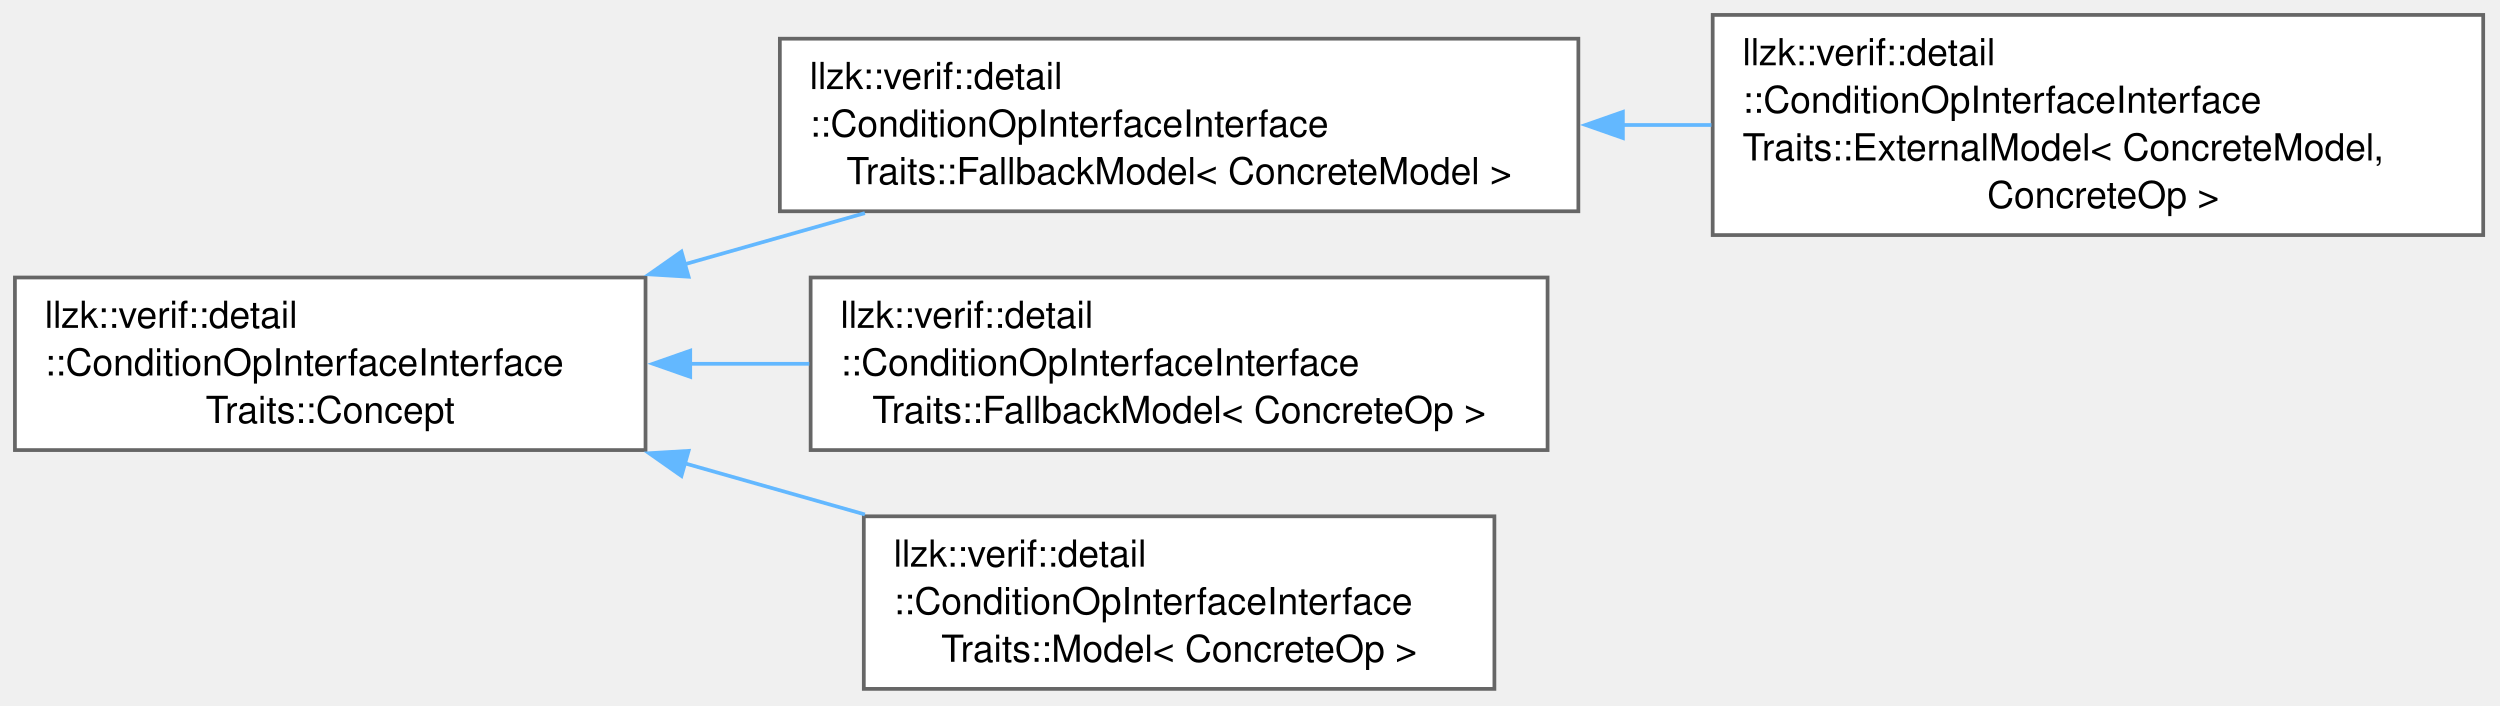
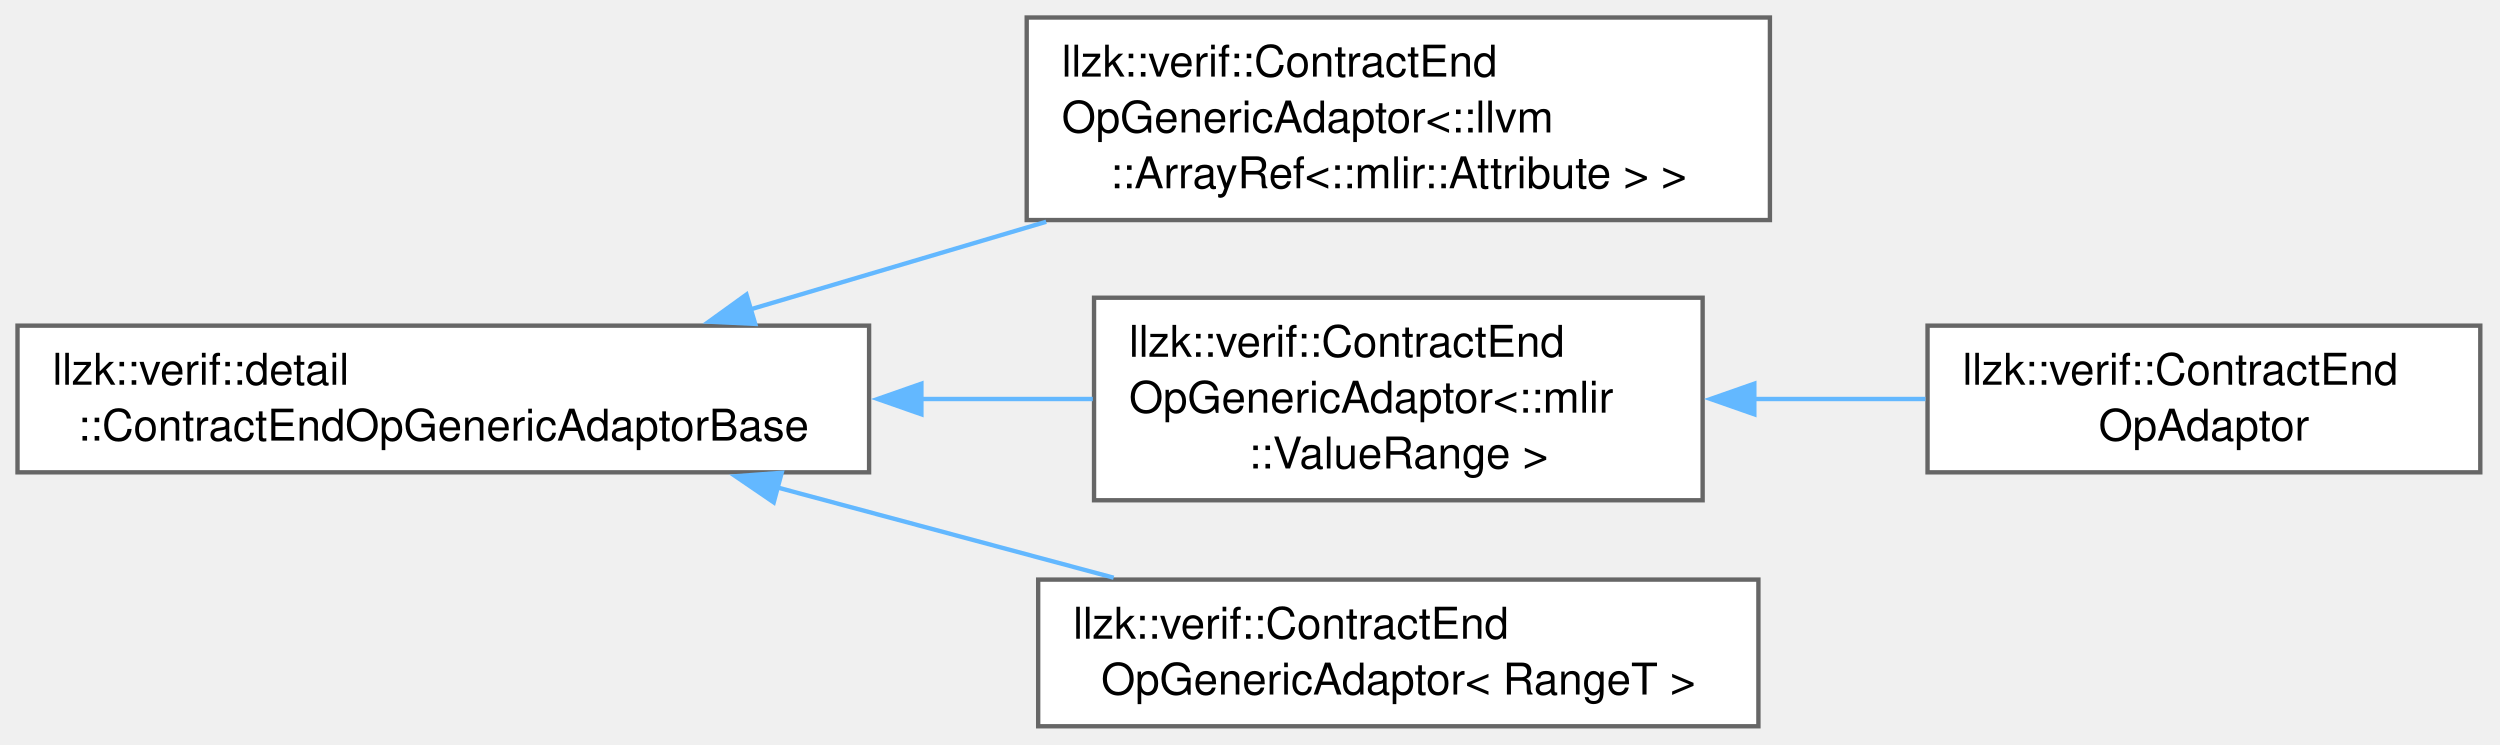
- <svg xmlns="http://www.w3.org/2000/svg" xmlns:xlink="http://www.w3.org/1999/xlink" width="670pt" height="189pt" viewBox="0.00 0.00 670.00 189.00">
-   <g id="graph0" class="graph" transform="scale(1 1) rotate(0) translate(4 184.62)">
+ <svg xmlns="http://www.w3.org/2000/svg" xmlns:xlink="http://www.w3.org/1999/xlink" width="571pt" height="170pt" viewBox="0.00 0.00 571.00 170.00">
+   <g id="graph0" class="graph" transform="scale(1 1) rotate(0) translate(4 165.88)">
    <g id="Node000000" class="node">
      <g id="a_Node000000">
-         <a xlink:href="structllzk_1_1verif_1_1detail_1_1ConditionOpInterfaceInterfaceTraits_1_1Concept.html" target="_top" xlink:title=" ">
-           <polygon fill="white" stroke="#666666" points="169,-110.25 0,-110.25 0,-64 169,-64 169,-110.25" />
-           <text xml:space="preserve" text-anchor="start" x="8" y="-96.75" font-family="Helvetica,sans-Serif" font-size="10.00">llzk::verif::detail</text>
-           <text xml:space="preserve" text-anchor="start" x="8" y="-84" font-family="Helvetica,sans-Serif" font-size="10.00">::ConditionOpInterfaceInterface</text>
-           <text xml:space="preserve" text-anchor="middle" x="84.5" y="-71.25" font-family="Helvetica,sans-Serif" font-size="10.00">Traits::Concept</text>
+         <a xlink:href="classllzk_1_1verif_1_1detail_1_1ContractEndOpGenericAdaptorBase.html" target="_top" xlink:title=" ">
+           <polygon fill="white" stroke="#666666" points="194.5,-91.5 0,-91.5 0,-58 194.5,-58 194.5,-91.5" />
+           <text xml:space="preserve" text-anchor="start" x="8" y="-78" font-family="Helvetica,sans-Serif" font-size="10.00">llzk::verif::detail</text>
+           <text xml:space="preserve" text-anchor="middle" x="97.25" y="-65.25" font-family="Helvetica,sans-Serif" font-size="10.00">::ContractEndOpGenericAdaptorBase</text>
        </a>
      </g>
    </g>
    <g id="Node000001" class="node">
      <g id="a_Node000001">
-         <a xlink:href="classllzk_1_1verif_1_1detail_1_1ConditionOpInterfaceInterfaceTraits_1_1FallbackModel.html" target="_top" xlink:title=" ">
-           <polygon fill="white" stroke="#666666" points="419,-174.25 205,-174.25 205,-128 419,-128 419,-174.25" />
-           <text xml:space="preserve" text-anchor="start" x="213" y="-160.75" font-family="Helvetica,sans-Serif" font-size="10.00">llzk::verif::detail</text>
-           <text xml:space="preserve" text-anchor="start" x="213" y="-148" font-family="Helvetica,sans-Serif" font-size="10.00">::ConditionOpInterfaceInterface</text>
-           <text xml:space="preserve" text-anchor="middle" x="312" y="-135.25" font-family="Helvetica,sans-Serif" font-size="10.00">Traits::FallbackModel&lt; ConcreteModel &gt;</text>
+         <a xlink:href="classllzk_1_1verif_1_1ContractEndOpGenericAdaptor.html" target="_top" xlink:title=" ">
+           <polygon fill="white" stroke="#666666" points="400.25,-161.88 230.5,-161.88 230.5,-115.62 400.25,-115.62 400.25,-161.88" />
+           <text xml:space="preserve" text-anchor="start" x="238.5" y="-148.38" font-family="Helvetica,sans-Serif" font-size="10.00">llzk::verif::ContractEnd</text>
+           <text xml:space="preserve" text-anchor="start" x="238.5" y="-135.62" font-family="Helvetica,sans-Serif" font-size="10.00">OpGenericAdaptor&lt;::llvm</text>
+           <text xml:space="preserve" text-anchor="middle" x="315.38" y="-122.88" font-family="Helvetica,sans-Serif" font-size="10.00">::ArrayRef&lt;::mlir::Attribute &gt; &gt;</text>
        </a>
      </g>
    </g>
-     <g id="edge396_Node000000_Node000001" class="edge">
-       <g id="a_edge396_Node000000_Node000001">
+     <g id="edge400_Node000000_Node000001" class="edge">
+       <g id="a_edge400_Node000000_Node000001">
        <a xlink:title=" ">
-           <path fill="none" stroke="#63b8ff" d="M179.5,-113.8C195.53,-118.35 212.07,-123.05 227.79,-127.51" />
-           <polygon fill="#63b8ff" stroke="#63b8ff" points="180.54,-110.46 169.96,-111.1 178.63,-117.19 180.54,-110.46" />
+           <path fill="none" stroke="#63b8ff" d="M167.46,-95.24C188.95,-101.61 212.82,-108.68 234.95,-115.23" />
+           <polygon fill="#63b8ff" stroke="#63b8ff" points="168.49,-91.9 157.9,-92.41 166.5,-98.61 168.49,-91.9" />
+         </a>
+       </g>
+     </g>
+     <g id="Node000002" class="node">
+       <g id="a_Node000002">
+         <a xlink:href="classllzk_1_1verif_1_1ContractEndOpGenericAdaptor.html" target="_top" xlink:title=" ">
+           <polygon fill="white" stroke="#666666" points="384.88,-97.88 245.88,-97.88 245.88,-51.62 384.88,-51.62 384.88,-97.88" />
+           <text xml:space="preserve" text-anchor="start" x="253.88" y="-84.38" font-family="Helvetica,sans-Serif" font-size="10.00">llzk::verif::ContractEnd</text>
+           <text xml:space="preserve" text-anchor="start" x="253.88" y="-71.62" font-family="Helvetica,sans-Serif" font-size="10.00">OpGenericAdaptor&lt;::mlir</text>
+           <text xml:space="preserve" text-anchor="middle" x="315.38" y="-58.88" font-family="Helvetica,sans-Serif" font-size="10.00">::ValueRange &gt;</text>
+         </a>
+       </g>
+     </g>
+     <g id="edge401_Node000000_Node000002" class="edge">
+       <g id="a_edge401_Node000000_Node000002">
+         <a xlink:title=" ">
+           <path fill="none" stroke="#63b8ff" d="M206.18,-74.75C219.59,-74.75 233.01,-74.75 245.6,-74.75" />
+           <polygon fill="#63b8ff" stroke="#63b8ff" points="206.45,-71.25 196.45,-74.75 206.45,-78.25 206.45,-71.25" />
+         </a>
+       </g>
+     </g>
+     <g id="Node000004" class="node">
+       <g id="a_Node000004">
+         <a xlink:href="classllzk_1_1verif_1_1ContractEndOpGenericAdaptor.html" target="_top" xlink:title=" ">
+           <polygon fill="white" stroke="#666666" points="397.62,-33.5 233.12,-33.5 233.12,0 397.62,0 397.62,-33.5" />
+           <text xml:space="preserve" text-anchor="start" x="241.12" y="-20" font-family="Helvetica,sans-Serif" font-size="10.00">llzk::verif::ContractEnd</text>
+           <text xml:space="preserve" text-anchor="middle" x="315.38" y="-7.25" font-family="Helvetica,sans-Serif" font-size="10.00">OpGenericAdaptor&lt; RangeT &gt;</text>
+         </a>
+       </g>
+     </g>
+     <g id="edge403_Node000000_Node000004" class="edge">
+       <g id="a_edge403_Node000000_Node000004">
+         <a xlink:title=" ">
+           <path fill="none" stroke="#63b8ff" d="M173.45,-54.57C198.53,-47.84 226.22,-40.41 250.36,-33.93" />
+           <polygon fill="#63b8ff" stroke="#63b8ff" points="172.72,-51.14 163.97,-57.11 174.54,-57.9 172.72,-51.14" />
        </a>
      </g>
    </g>
    <g id="Node000003" class="node">
      <g id="a_Node000003">
-         <a xlink:href="classllzk_1_1verif_1_1detail_1_1ConditionOpInterfaceInterfaceTraits_1_1FallbackModel.html" target="_top" xlink:title=" ">
-           <polygon fill="white" stroke="#666666" points="410.75,-110.25 213.25,-110.25 213.25,-64 410.75,-64 410.75,-110.25" />
-           <text xml:space="preserve" text-anchor="start" x="221.25" y="-96.75" font-family="Helvetica,sans-Serif" font-size="10.00">llzk::verif::detail</text>
-           <text xml:space="preserve" text-anchor="start" x="221.25" y="-84" font-family="Helvetica,sans-Serif" font-size="10.00">::ConditionOpInterfaceInterface</text>
-           <text xml:space="preserve" text-anchor="middle" x="312" y="-71.25" font-family="Helvetica,sans-Serif" font-size="10.00">Traits::FallbackModel&lt; ConcreteOp &gt;</text>
+         <a xlink:href="classllzk_1_1verif_1_1ContractEndOpAdaptor.html" target="_top" xlink:title=" ">
+           <polygon fill="white" stroke="#666666" points="562.5,-91.5 436.25,-91.5 436.25,-58 562.5,-58 562.5,-91.5" />
+           <text xml:space="preserve" text-anchor="start" x="444.25" y="-78" font-family="Helvetica,sans-Serif" font-size="10.00">llzk::verif::ContractEnd</text>
+           <text xml:space="preserve" text-anchor="middle" x="499.38" y="-65.25" font-family="Helvetica,sans-Serif" font-size="10.00">OpAdaptor</text>
        </a>
      </g>
    </g>
-     <g id="edge398_Node000000_Node000003" class="edge">
-       <g id="a_edge398_Node000000_Node000003">
+     <g id="edge402_Node000002_Node000003" class="edge">
+       <g id="a_edge402_Node000002_Node000003">
        <a xlink:title=" ">
-           <path fill="none" stroke="#63b8ff" d="M180.86,-87.12C191.46,-87.12 202.26,-87.12 212.89,-87.12" />
-           <polygon fill="#63b8ff" stroke="#63b8ff" points="180.98,-83.63 170.98,-87.13 180.98,-90.63 180.98,-83.63" />
-         </a>
-       </g>
-     </g>
-     <g id="Node000004" class="node">
-       <g id="a_Node000004">
-         <a xlink:href="classllzk_1_1verif_1_1detail_1_1ConditionOpInterfaceInterfaceTraits_1_1Model.html" target="_top" xlink:title=" ">
-           <polygon fill="white" stroke="#666666" points="396.5,-46.25 227.5,-46.25 227.5,0 396.5,0 396.5,-46.25" />
-           <text xml:space="preserve" text-anchor="start" x="235.5" y="-32.75" font-family="Helvetica,sans-Serif" font-size="10.00">llzk::verif::detail</text>
-           <text xml:space="preserve" text-anchor="start" x="235.5" y="-20" font-family="Helvetica,sans-Serif" font-size="10.00">::ConditionOpInterfaceInterface</text>
-           <text xml:space="preserve" text-anchor="middle" x="312" y="-7.25" font-family="Helvetica,sans-Serif" font-size="10.00">Traits::Model&lt; ConcreteOp &gt;</text>
-         </a>
-       </g>
-     </g>
-     <g id="edge399_Node000000_Node000004" class="edge">
-       <g id="a_edge399_Node000000_Node000004">
-         <a xlink:title=" ">
-           <path fill="none" stroke="#63b8ff" d="M179.5,-60.45C195.53,-55.9 212.07,-51.2 227.79,-46.74" />
-           <polygon fill="#63b8ff" stroke="#63b8ff" points="178.63,-57.06 169.96,-63.15 180.54,-63.79 178.63,-57.06" />
-         </a>
-       </g>
-     </g>
-     <g id="Node000002" class="node">
-       <g id="a_Node000002">
-         <a xlink:href="classllzk_1_1verif_1_1detail_1_1ConditionOpInterfaceInterfaceTraits_1_1ExternalModel.html" target="_top" xlink:title=" ">
-           <polygon fill="white" stroke="#666666" points="661.5,-180.62 455,-180.62 455,-121.62 661.5,-121.62 661.5,-180.62" />
-           <text xml:space="preserve" text-anchor="start" x="463" y="-167.12" font-family="Helvetica,sans-Serif" font-size="10.00">llzk::verif::detail</text>
-           <text xml:space="preserve" text-anchor="start" x="463" y="-154.38" font-family="Helvetica,sans-Serif" font-size="10.00">::ConditionOpInterfaceInterface</text>
-           <text xml:space="preserve" text-anchor="start" x="463" y="-141.62" font-family="Helvetica,sans-Serif" font-size="10.00">Traits::ExternalModel&lt; ConcreteModel,</text>
-           <text xml:space="preserve" text-anchor="middle" x="558.25" y="-128.88" font-family="Helvetica,sans-Serif" font-size="10.00"> ConcreteOp &gt;</text>
-         </a>
-       </g>
-     </g>
-     <g id="edge397_Node000001_Node000002" class="edge">
-       <g id="a_edge397_Node000001_Node000002">
-         <a xlink:title=" ">
-           <path fill="none" stroke="#63b8ff" d="M430.71,-151.12C438.71,-151.12 446.75,-151.12 454.66,-151.12" />
-           <polygon fill="#63b8ff" stroke="#63b8ff" points="430.93,-147.63 420.93,-151.13 430.93,-154.63 430.93,-147.63" />
+           <path fill="none" stroke="#63b8ff" d="M396.6,-74.75C409.72,-74.75 423.15,-74.75 435.76,-74.75" />
+           <polygon fill="#63b8ff" stroke="#63b8ff" points="396.69,-71.25 386.69,-74.75 396.69,-78.25 396.69,-71.25" />
        </a>
      </g>
    </g>
  </g>
</svg>
